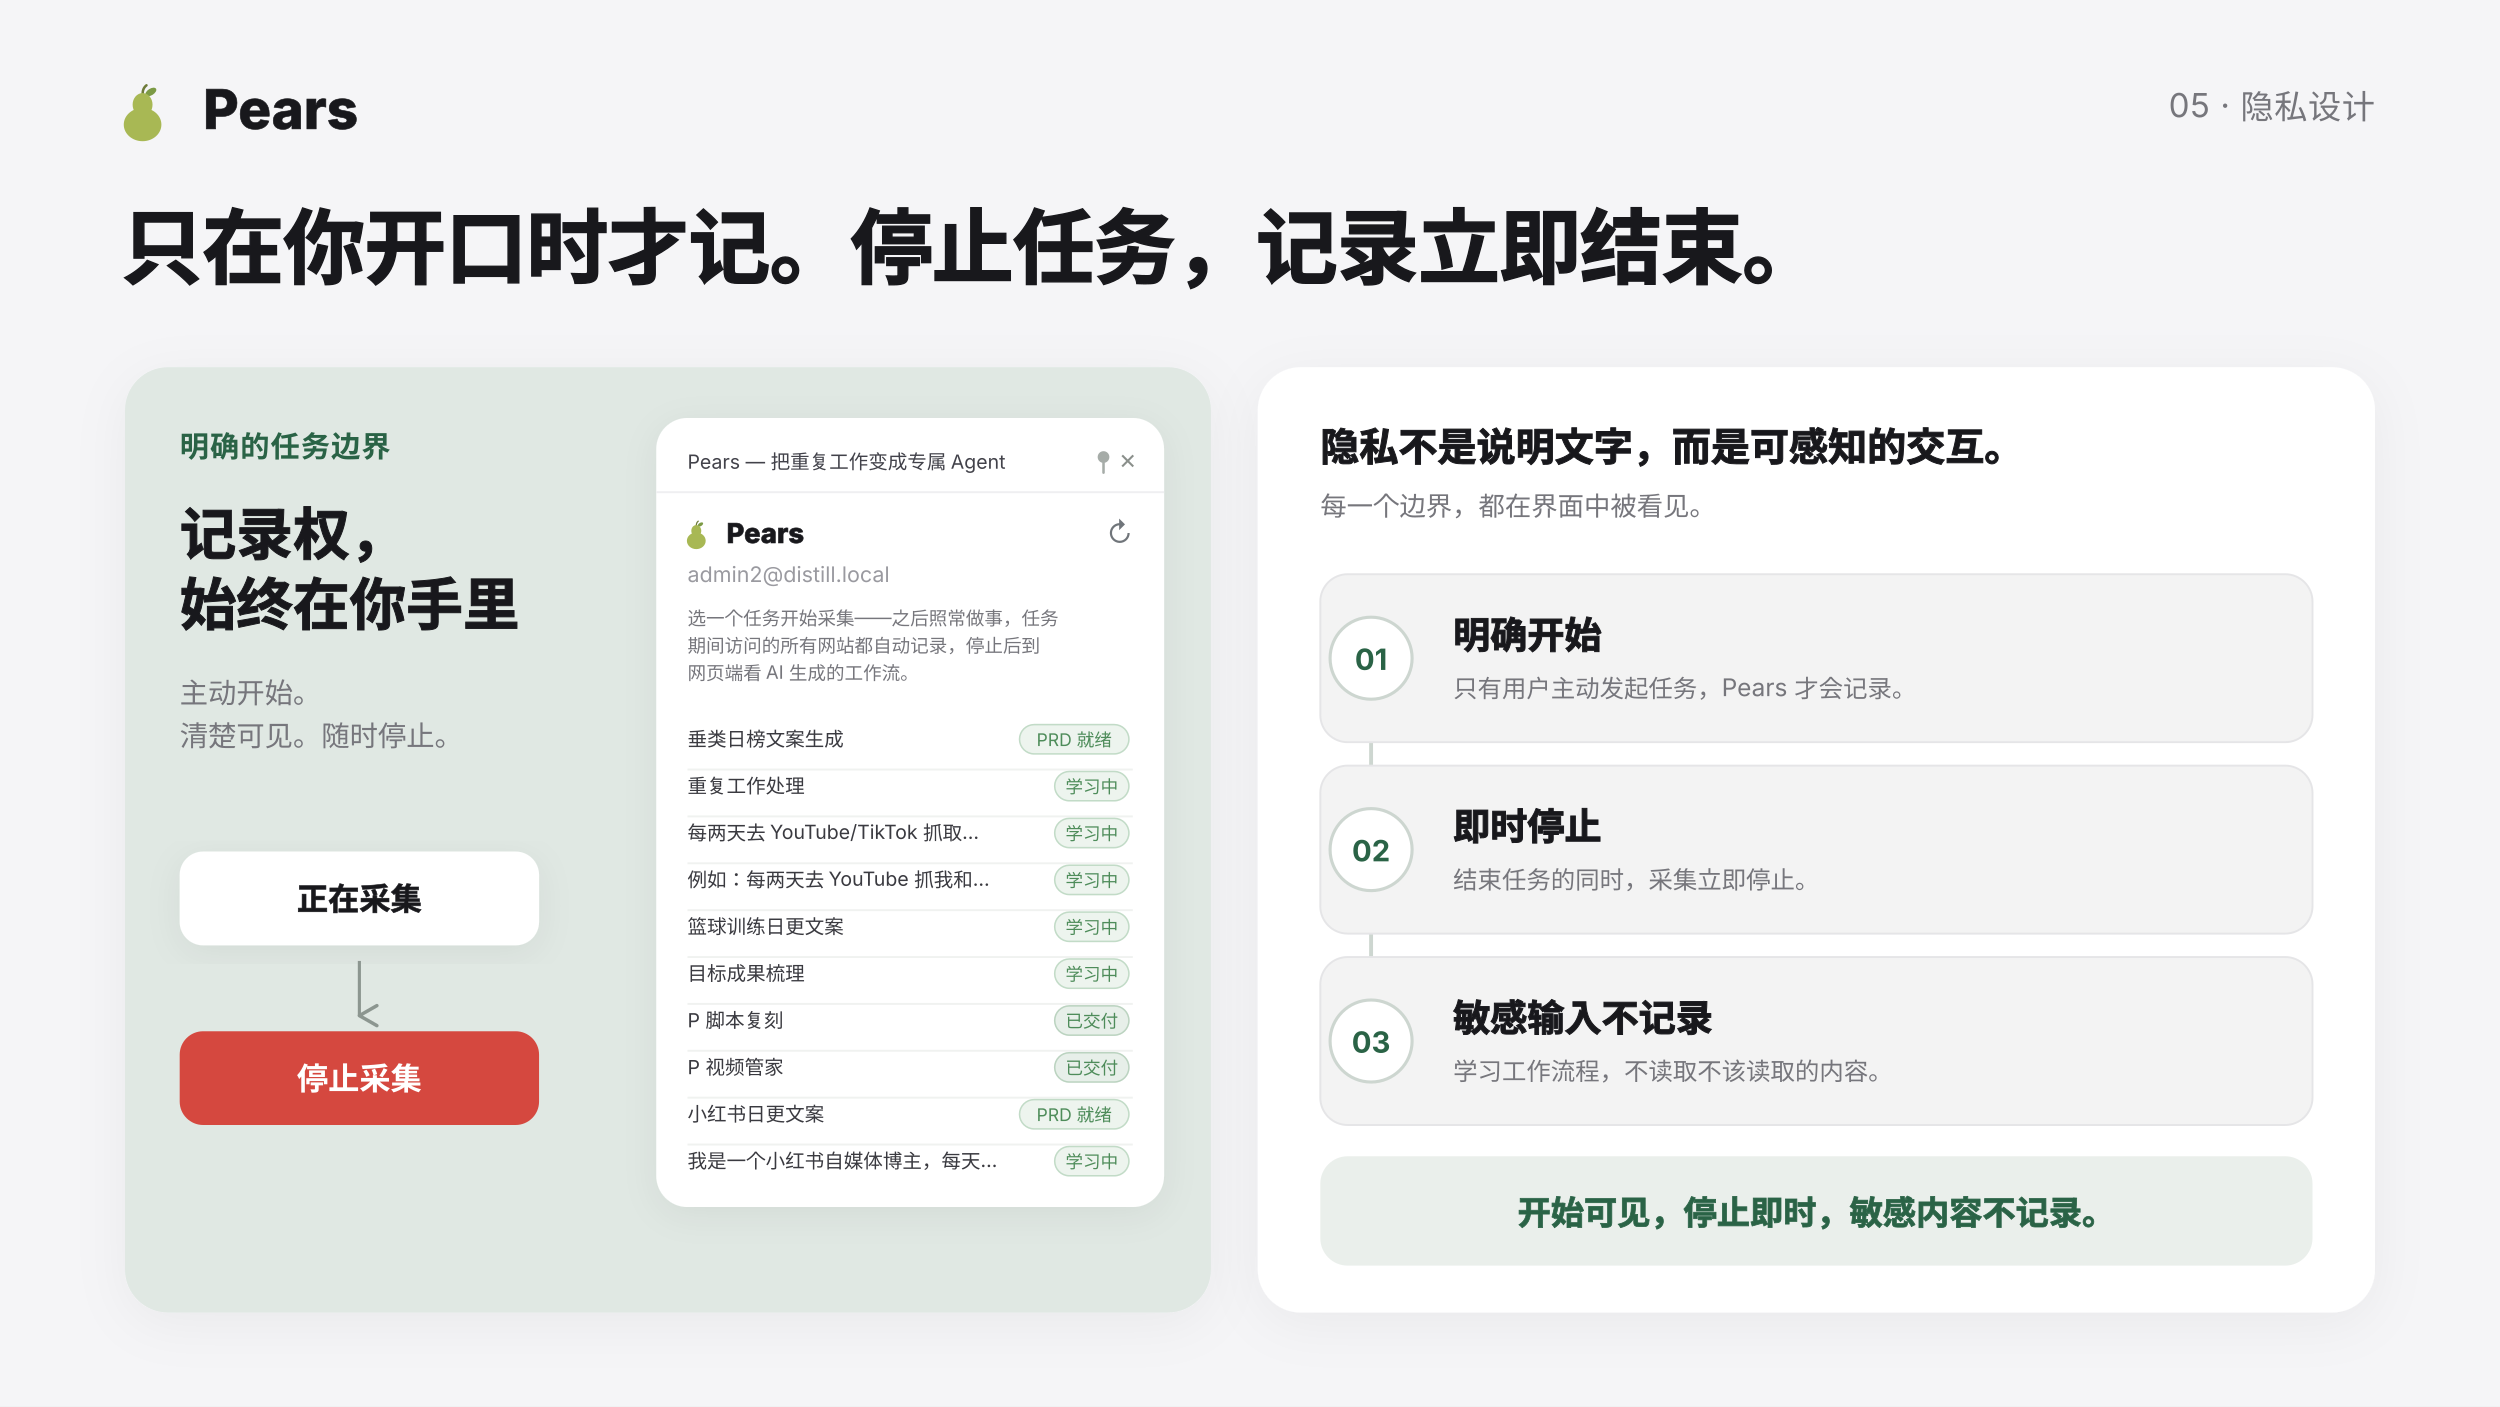
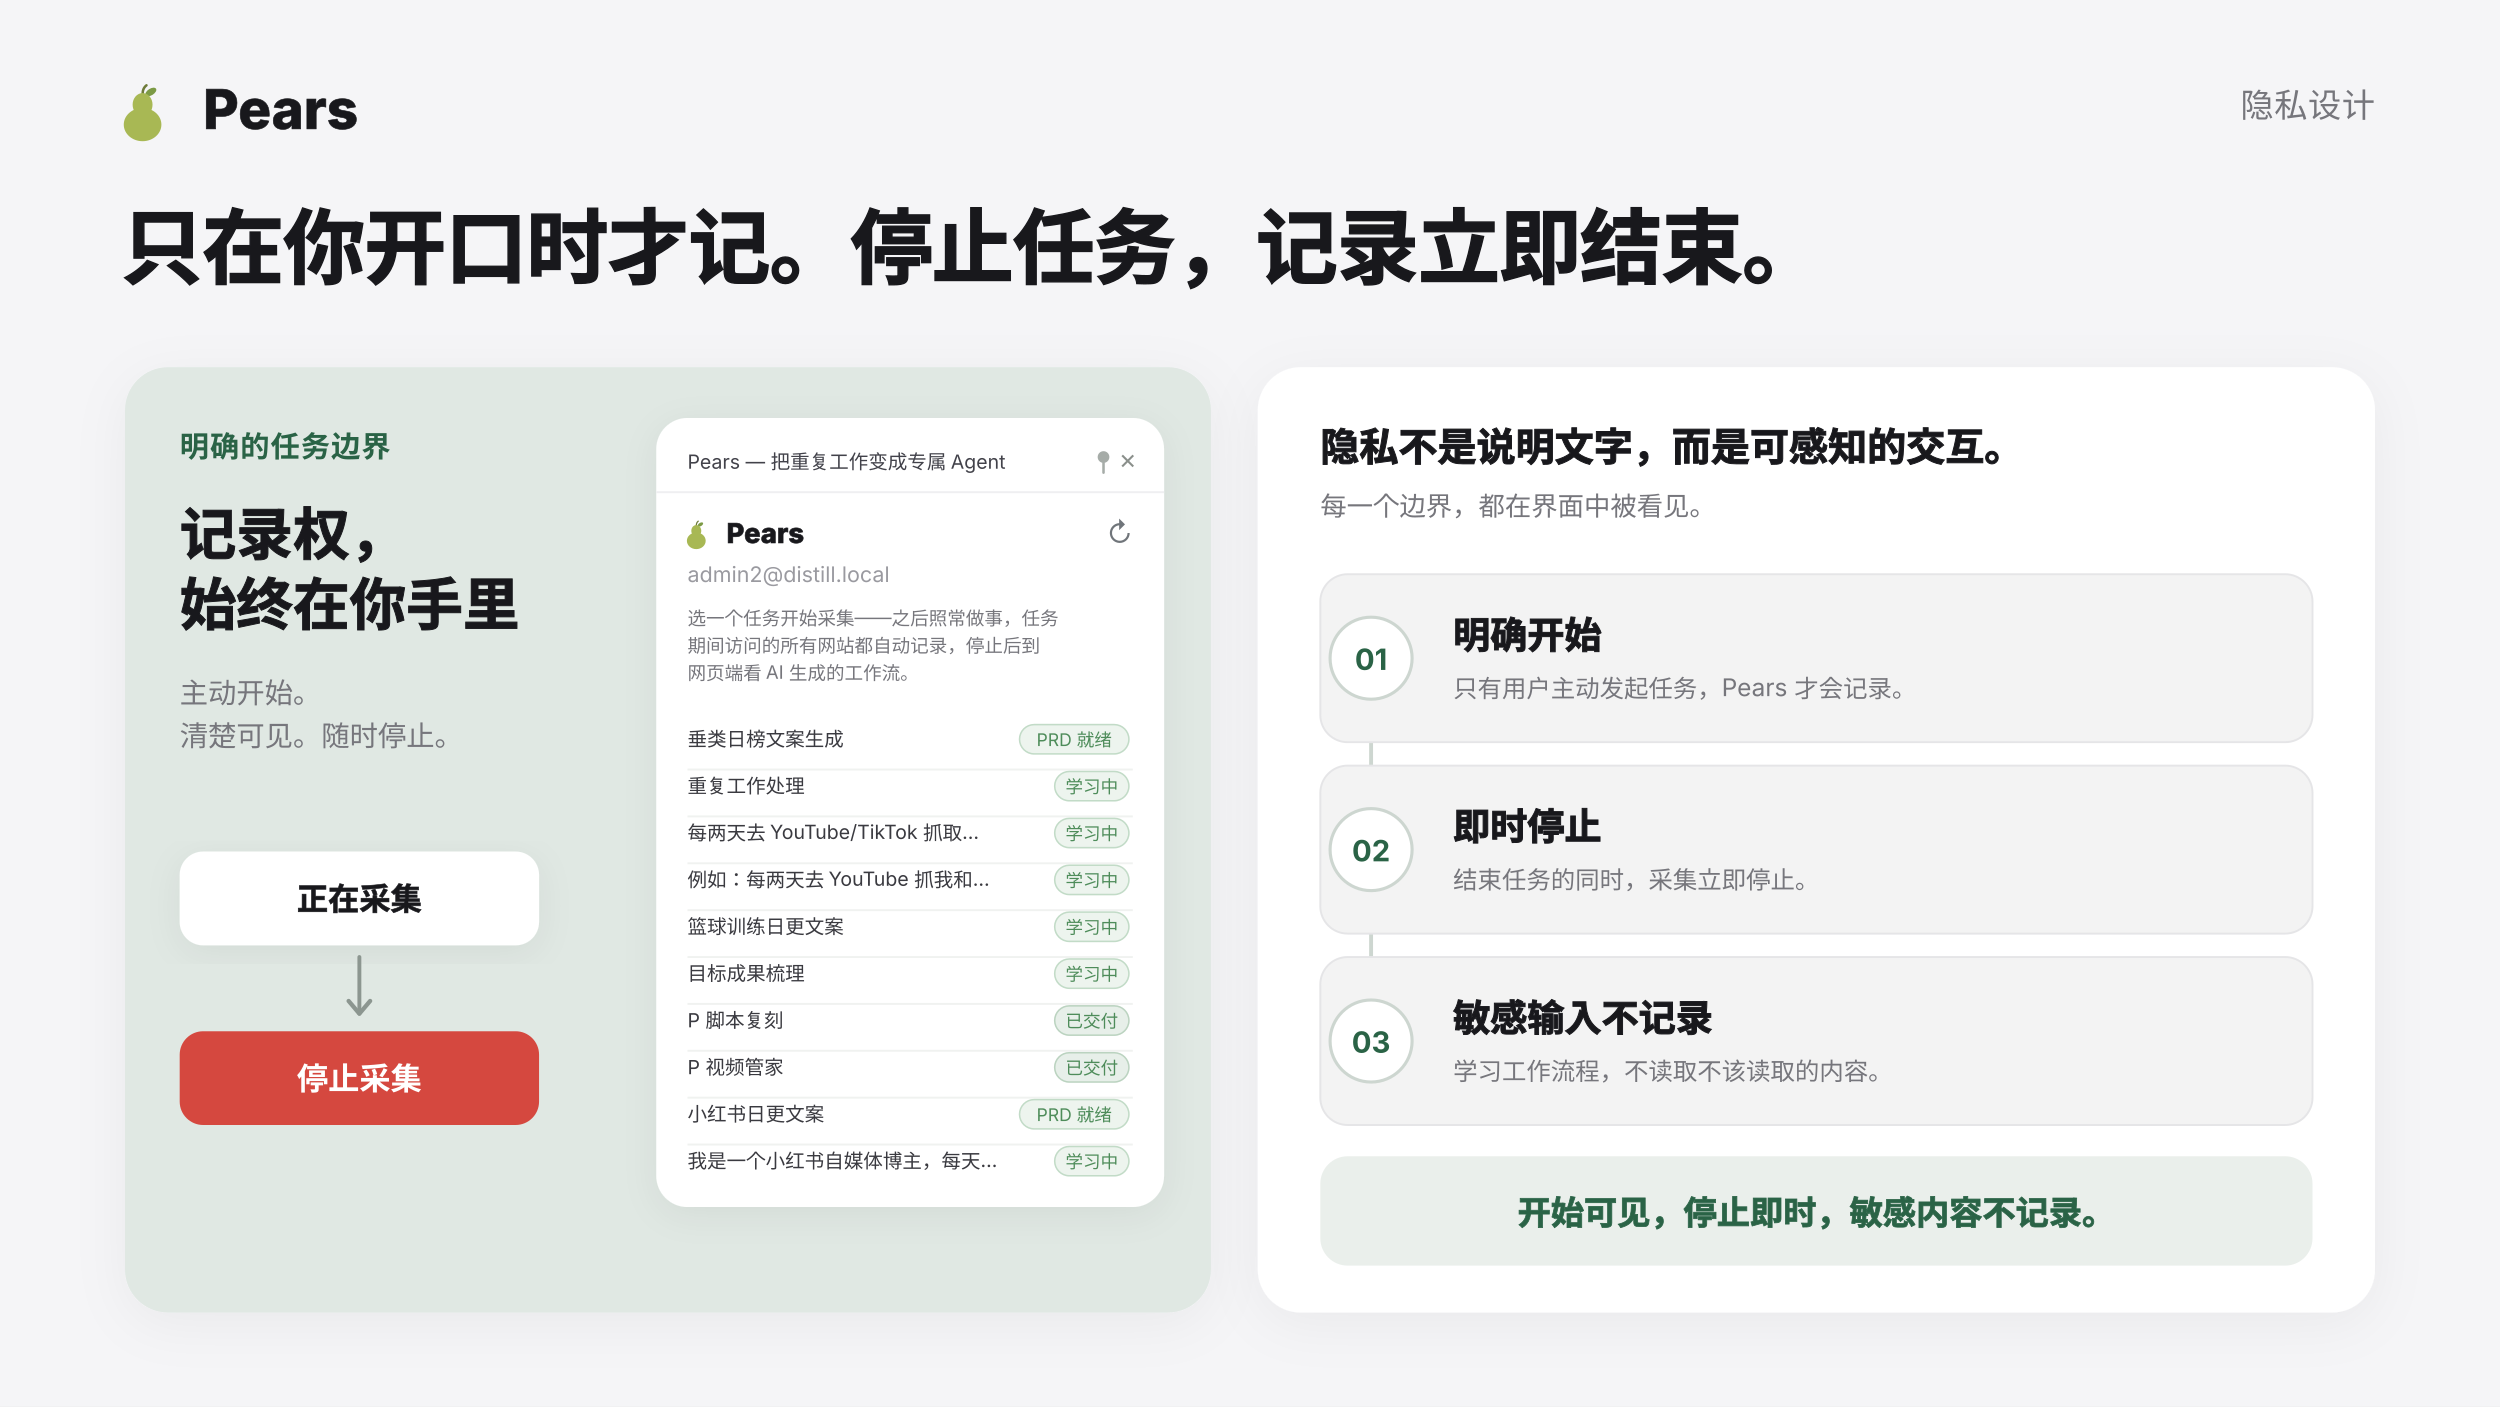
<svg xmlns="http://www.w3.org/2000/svg" viewBox="0 0 1280 720" fill="#18181C" font-family="-apple-system, 'PingFang SC', 'Hiragino Sans GB', 'Microsoft YaHei', sans-serif">
  <defs>
    <filter id="soft" x="-20%" y="-20%" width="140%" height="140%">
      <feDropShadow dx="0" dy="6" stdDeviation="14" flood-color="#1a2a1e" flood-opacity="0.05" />
    </filter>
    <filter id="soft2" x="-20%" y="-20%" width="140%" height="140%">
      <feDropShadow dx="0" dy="4" stdDeviation="9" flood-color="#16161a" flood-opacity="0.06" />
    </filter>
-     <marker id="dn" viewBox="0 0 10 10" refX="5" refY="8" markerWidth="8" markerHeight="8" orient="auto">
-       <path d="M1,1 L5,8 L9,1" fill="none" stroke="#8C9690" stroke-width="1.4" stroke-linecap="round" stroke-linejoin="round" />
+     <marker id="dn" viewBox="0 0 16 16" refX="8" refY="11" markerWidth="16" markerHeight="16" markerUnits="userSpaceOnUse" orient="0">
+       <path d="M2.5,4.5 L8,11 L13.5,4.5" fill="none" stroke="#8C9690" stroke-width="2.2" stroke-linecap="round" stroke-linejoin="round" />
    </marker>
    <style>
      .h1{ font-weight:800; stroke:#18181C; stroke-width:0.7; }
      .h2{ font-weight:800; stroke:#18181C; stroke-width:0.5; }
      .b { font-weight:800; stroke:#18181C; stroke-width:0.3; }
      .acc{ fill:#2A6346; }
      .accb{ fill:#2A6346; font-weight:800; stroke:#2A6346; stroke-width:0.4; }
      .gray{ fill:#76767C; }
      .faint{ fill:#9A9AA0; }
      .item{ fill:#3A3A40; }
      .tag{ fill:#4E8C5A; }
    </style>
    <symbol id="pear" viewBox="0 0 100 120">
      <ellipse cx="65" cy="25" rx="11" ry="6" fill="#7C9A45" transform="rotate(-32 65 25)" />
      <path d="M50,30 C50,22 52,17 57,13" fill="none" stroke="#6E7B3A" stroke-width="4.6" stroke-linecap="round" />
      <ellipse cx="50" cy="48" rx="18" ry="21" fill="#A8B854" />
      <ellipse cx="50" cy="84" rx="34" ry="30" fill="#A8B854" />
    </symbol>
  </defs>
  <rect width="1280" height="720" fill="#F5F5F7" />
  <use href="#pear" x="58" y="40" width="30" height="34" />
  <text x="104" y="66" font-size="28" class="b">Pears</text>
-   <text x="1216" y="60" font-size="17" class="gray" text-anchor="end" letter-spacing="0.3">05 · 隐私设计</text>
+   <text x="1216" y="60" font-size="17" class="gray" text-anchor="end" letter-spacing="0.3">隐私设计</text>
  <text x="62" y="142" font-size="42" class="h1" letter-spacing="-0.5">只在你开口时才记。停止任务，记录立即结束。</text>
  <rect x="64" y="188" width="556" height="484" rx="22" fill="#E0E8E3" filter="url(#soft)" />
  <text x="92" y="234" font-size="15" class="acc" font-weight="600" letter-spacing="0.5">明确的任务边界</text>
  <text x="92" y="284" font-size="29" class="h2">记录权，</text>
  <text x="92" y="320" font-size="29" class="h2">始终在你手里</text>
  <text x="92" y="360" font-size="14.5" class="gray">主动开始。</text>
  <text x="92" y="382" font-size="14.5" class="gray">清楚可见。随时停止。</text>
  <rect x="92" y="436" width="184" height="48" rx="12" fill="#FFFFFF" filter="url(#soft2)" />
  <text x="184" y="466" font-size="16" class="b" text-anchor="middle">正在采集</text>
-   <line x1="184" y1="492" x2="184" y2="520" stroke="#8C9690" stroke-width="1.6" marker-end="url(#dn)" />
+   <line x1="184" y1="490" x2="184" y2="519" stroke="#8C9690" stroke-width="2" stroke-linecap="round" marker-end="url(#dn)" />
  <rect x="92" y="528" width="184" height="48" rx="12" fill="#D5483F" />
  <text x="184" y="558" font-size="16" font-weight="700" fill="#FFFFFF" text-anchor="middle">停止采集</text>
  <rect x="336" y="214" width="260" height="404" rx="16" fill="#FFFFFF" filter="url(#soft2)" />
  <text x="352" y="240" font-size="10" fill="#42424A">Pears — 把重复工作变成专属 Agent</text>
  <g stroke="#A6ACA8" stroke-width="1.3" fill="none" stroke-linecap="round">
    <circle cx="565" cy="234" r="3" fill="#A6ACA8" stroke="none" />
    <line x1="565" y1="237" x2="565" y2="242" />
  </g>
  <text x="582" y="240" font-size="11" fill="#8A8F8B" text-anchor="end">✕</text>
  <line x1="336" y1="252" x2="596" y2="252" stroke="#EFEFF1" stroke-width="1" />
  <use href="#pear" x="349" y="265" width="15" height="17" />
  <text x="372" y="278" font-size="14" class="b">Pears</text>
  <text x="580" y="278" font-size="14" fill="#70757A" text-anchor="end">↻</text>
  <text x="352" y="298" font-size="11" class="faint">admin2@distill.local</text>
  <text x="352" y="320" font-size="9.5" class="gray">选一个任务开始采集——之后照常做事，任务</text>
  <text x="352" y="334" font-size="9.5" class="gray">期间访问的所有网站都自动记录，停止后到</text>
  <text x="352" y="348" font-size="9.5" class="gray">网页端看 AI 生成的工作流。</text>
  <g font-size="10">
    <text x="352" y="382" class="item">垂类日榜文案生成</text>
    <rect x="522" y="371" width="56" height="15" rx="7.5" fill="#EDF4EE" stroke="#C2DBC7" stroke-width="0.8" />
    <text x="550" y="382" font-size="9" class="tag" text-anchor="middle">PRD 就绪</text>
    <line x1="352" y1="394" x2="580" y2="394" stroke="#F0F2F0" stroke-width="1" />
    <text x="352" y="406" class="item">重复工作处理</text>
    <rect x="540" y="395" width="38" height="15" rx="7.5" fill="#EDF4EE" stroke="#C2DBC7" stroke-width="0.8" />
    <text x="559" y="406" font-size="9" class="tag" text-anchor="middle">学习中</text>
    <line x1="352" y1="418" x2="580" y2="418" stroke="#F0F2F0" stroke-width="1" />
    <text x="352" y="430" class="item">每两天去 YouTube/TikTok 抓取…</text>
    <rect x="540" y="419" width="38" height="15" rx="7.5" fill="#EDF4EE" stroke="#C2DBC7" stroke-width="0.8" />
    <text x="559" y="430" font-size="9" class="tag" text-anchor="middle">学习中</text>
    <line x1="352" y1="442" x2="580" y2="442" stroke="#F0F2F0" stroke-width="1" />
    <text x="352" y="454" class="item">例如：每两天去 YouTube 抓我和…</text>
    <rect x="540" y="443" width="38" height="15" rx="7.5" fill="#EDF4EE" stroke="#C2DBC7" stroke-width="0.8" />
    <text x="559" y="454" font-size="9" class="tag" text-anchor="middle">学习中</text>
    <line x1="352" y1="466" x2="580" y2="466" stroke="#F0F2F0" stroke-width="1" />
    <text x="352" y="478" class="item">篮球训练日更文案</text>
    <rect x="540" y="467" width="38" height="15" rx="7.5" fill="#EDF4EE" stroke="#C2DBC7" stroke-width="0.8" />
    <text x="559" y="478" font-size="9" class="tag" text-anchor="middle">学习中</text>
    <line x1="352" y1="490" x2="580" y2="490" stroke="#F0F2F0" stroke-width="1" />
    <text x="352" y="502" class="item">目标成果梳理</text>
    <rect x="540" y="491" width="38" height="15" rx="7.5" fill="#EDF4EE" stroke="#C2DBC7" stroke-width="0.8" />
    <text x="559" y="502" font-size="9" class="tag" text-anchor="middle">学习中</text>
    <line x1="352" y1="514" x2="580" y2="514" stroke="#F0F2F0" stroke-width="1" />
    <text x="352" y="526" class="item">P 脚本复刻</text>
    <rect x="540" y="515" width="38" height="15" rx="7.5" fill="#E7EFE9" stroke="#BBD3C0" stroke-width="0.8" />
    <text x="559" y="526" font-size="9" class="tag" text-anchor="middle">已交付</text>
    <line x1="352" y1="538" x2="580" y2="538" stroke="#F0F2F0" stroke-width="1" />
    <text x="352" y="550" class="item">P 视频管家</text>
    <rect x="540" y="539" width="38" height="15" rx="7.5" fill="#E7EFE9" stroke="#BBD3C0" stroke-width="0.8" />
    <text x="559" y="550" font-size="9" class="tag" text-anchor="middle">已交付</text>
    <line x1="352" y1="562" x2="580" y2="562" stroke="#F0F2F0" stroke-width="1" />
    <text x="352" y="574" class="item">小红书日更文案</text>
    <rect x="522" y="563" width="56" height="15" rx="7.5" fill="#EDF4EE" stroke="#C2DBC7" stroke-width="0.8" />
    <text x="550" y="574" font-size="9" class="tag" text-anchor="middle">PRD 就绪</text>
    <line x1="352" y1="586" x2="580" y2="586" stroke="#F0F2F0" stroke-width="1" />
    <text x="352" y="598" class="item">我是一个小红书自媒体博主，每天…</text>
    <rect x="540" y="587" width="38" height="15" rx="7.5" fill="#EDF4EE" stroke="#C2DBC7" stroke-width="0.8" />
    <text x="559" y="598" font-size="9" class="tag" text-anchor="middle">学习中</text>
  </g>
  <rect x="644" y="188" width="572" height="484" rx="22" fill="#FFFFFF" filter="url(#soft)" />
  <text x="676" y="236" font-size="20" class="h2">隐私不是说明文字，而是可感知的交互。</text>
  <text x="676" y="264" font-size="13.5" class="gray">每一个边界，都在界面中被看见。</text>
  <line x1="702" y1="337" x2="702" y2="533" stroke="#CDD6D0" stroke-width="2" />
  <rect x="676" y="294" width="508" height="86" rx="14" fill="#F3F3F3" stroke="#E5E5E7" stroke-width="1" />
  <rect x="676" y="392" width="508" height="86" rx="14" fill="#F3F3F3" stroke="#E5E5E7" stroke-width="1" />
  <rect x="676" y="490" width="508" height="86" rx="14" fill="#F3F3F3" stroke="#E5E5E7" stroke-width="1" />
  <circle cx="702" cy="337" r="21" fill="#FFFFFF" stroke="#CDD6D0" stroke-width="1.6" />
  <text x="702" y="343" font-size="15" class="acc" font-weight="700" text-anchor="middle">01</text>
  <circle cx="702" cy="435" r="21" fill="#FFFFFF" stroke="#CDD6D0" stroke-width="1.6" />
  <text x="702" y="441" font-size="15" class="acc" font-weight="700" text-anchor="middle">02</text>
  <circle cx="702" cy="533" r="21" fill="#FFFFFF" stroke="#CDD6D0" stroke-width="1.6" />
  <text x="702" y="539" font-size="15" class="acc" font-weight="700" text-anchor="middle">03</text>
  <text x="744" y="332" font-size="19" class="h2">明确开始</text>
  <text x="744" y="357" font-size="12.5" class="gray">只有用户主动发起任务，Pears 才会记录。</text>
  <text x="744" y="430" font-size="19" class="h2">即时停止</text>
  <text x="744" y="455" font-size="12.5" class="gray">结束任务的同时，采集立即停止。</text>
  <text x="744" y="528" font-size="19" class="h2">敏感输入不记录</text>
  <text x="744" y="553" font-size="12.5" class="gray">学习工作流程，不读取不该读取的内容。</text>
  <rect x="676" y="592" width="508" height="56" rx="14" fill="#EAEFEB" />
  <text x="930" y="627" font-size="17" class="accb" text-anchor="middle">开始可见，停止即时，敏感内容不记录。</text>
</svg>
